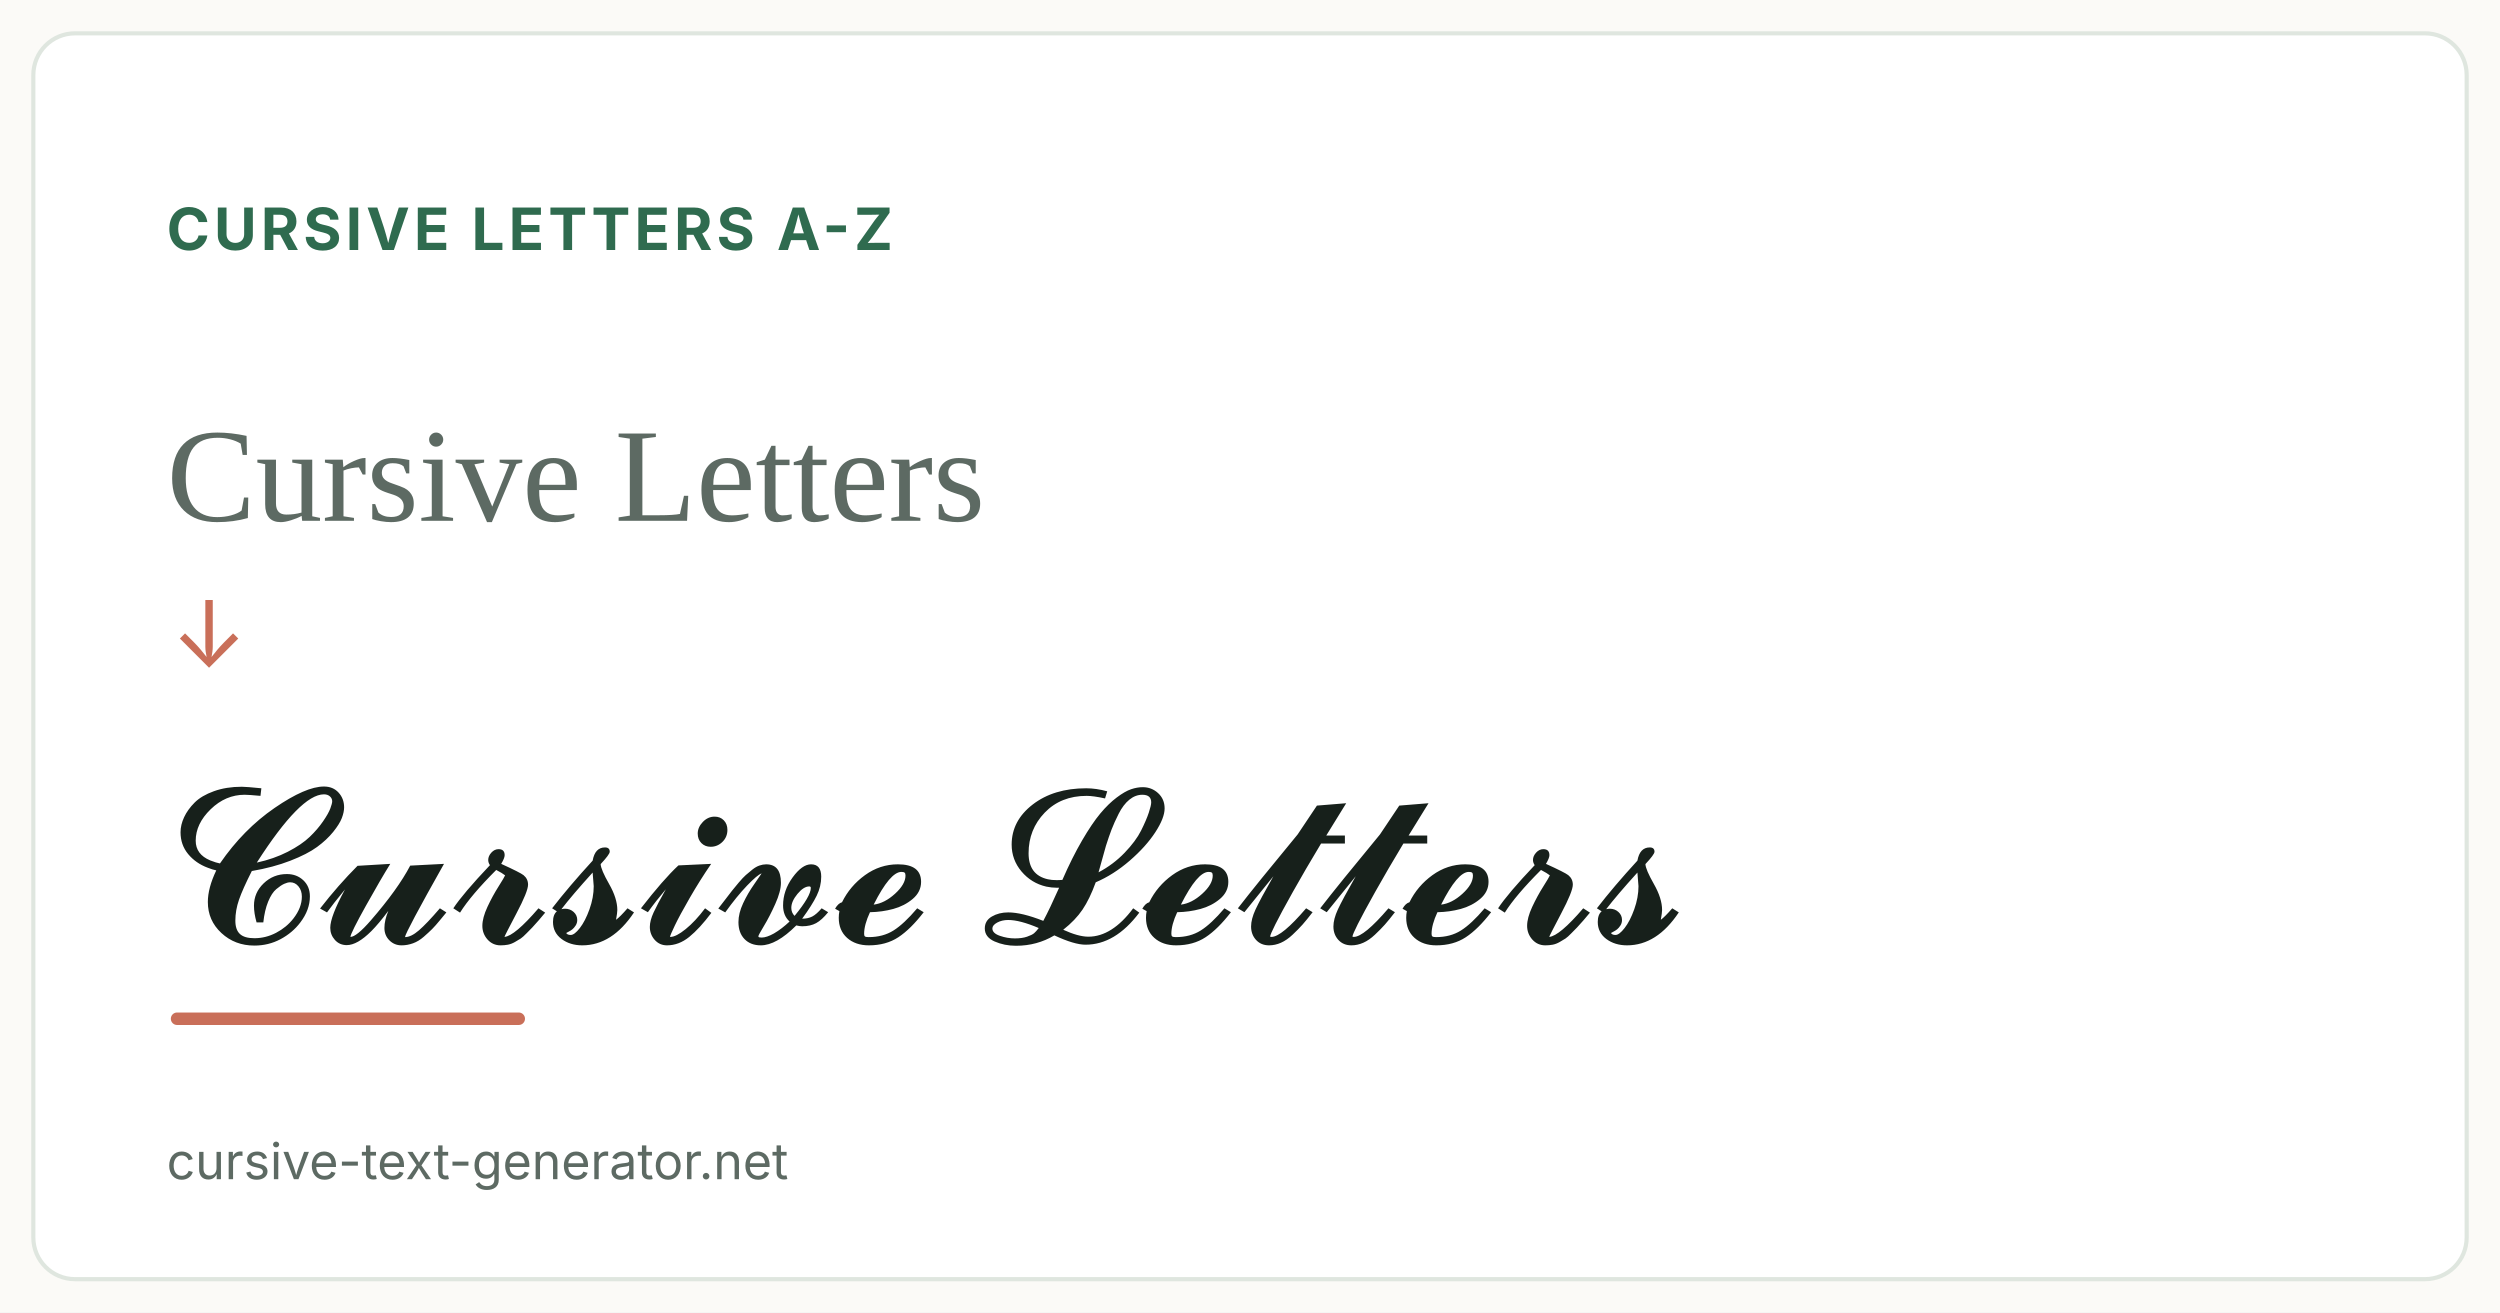
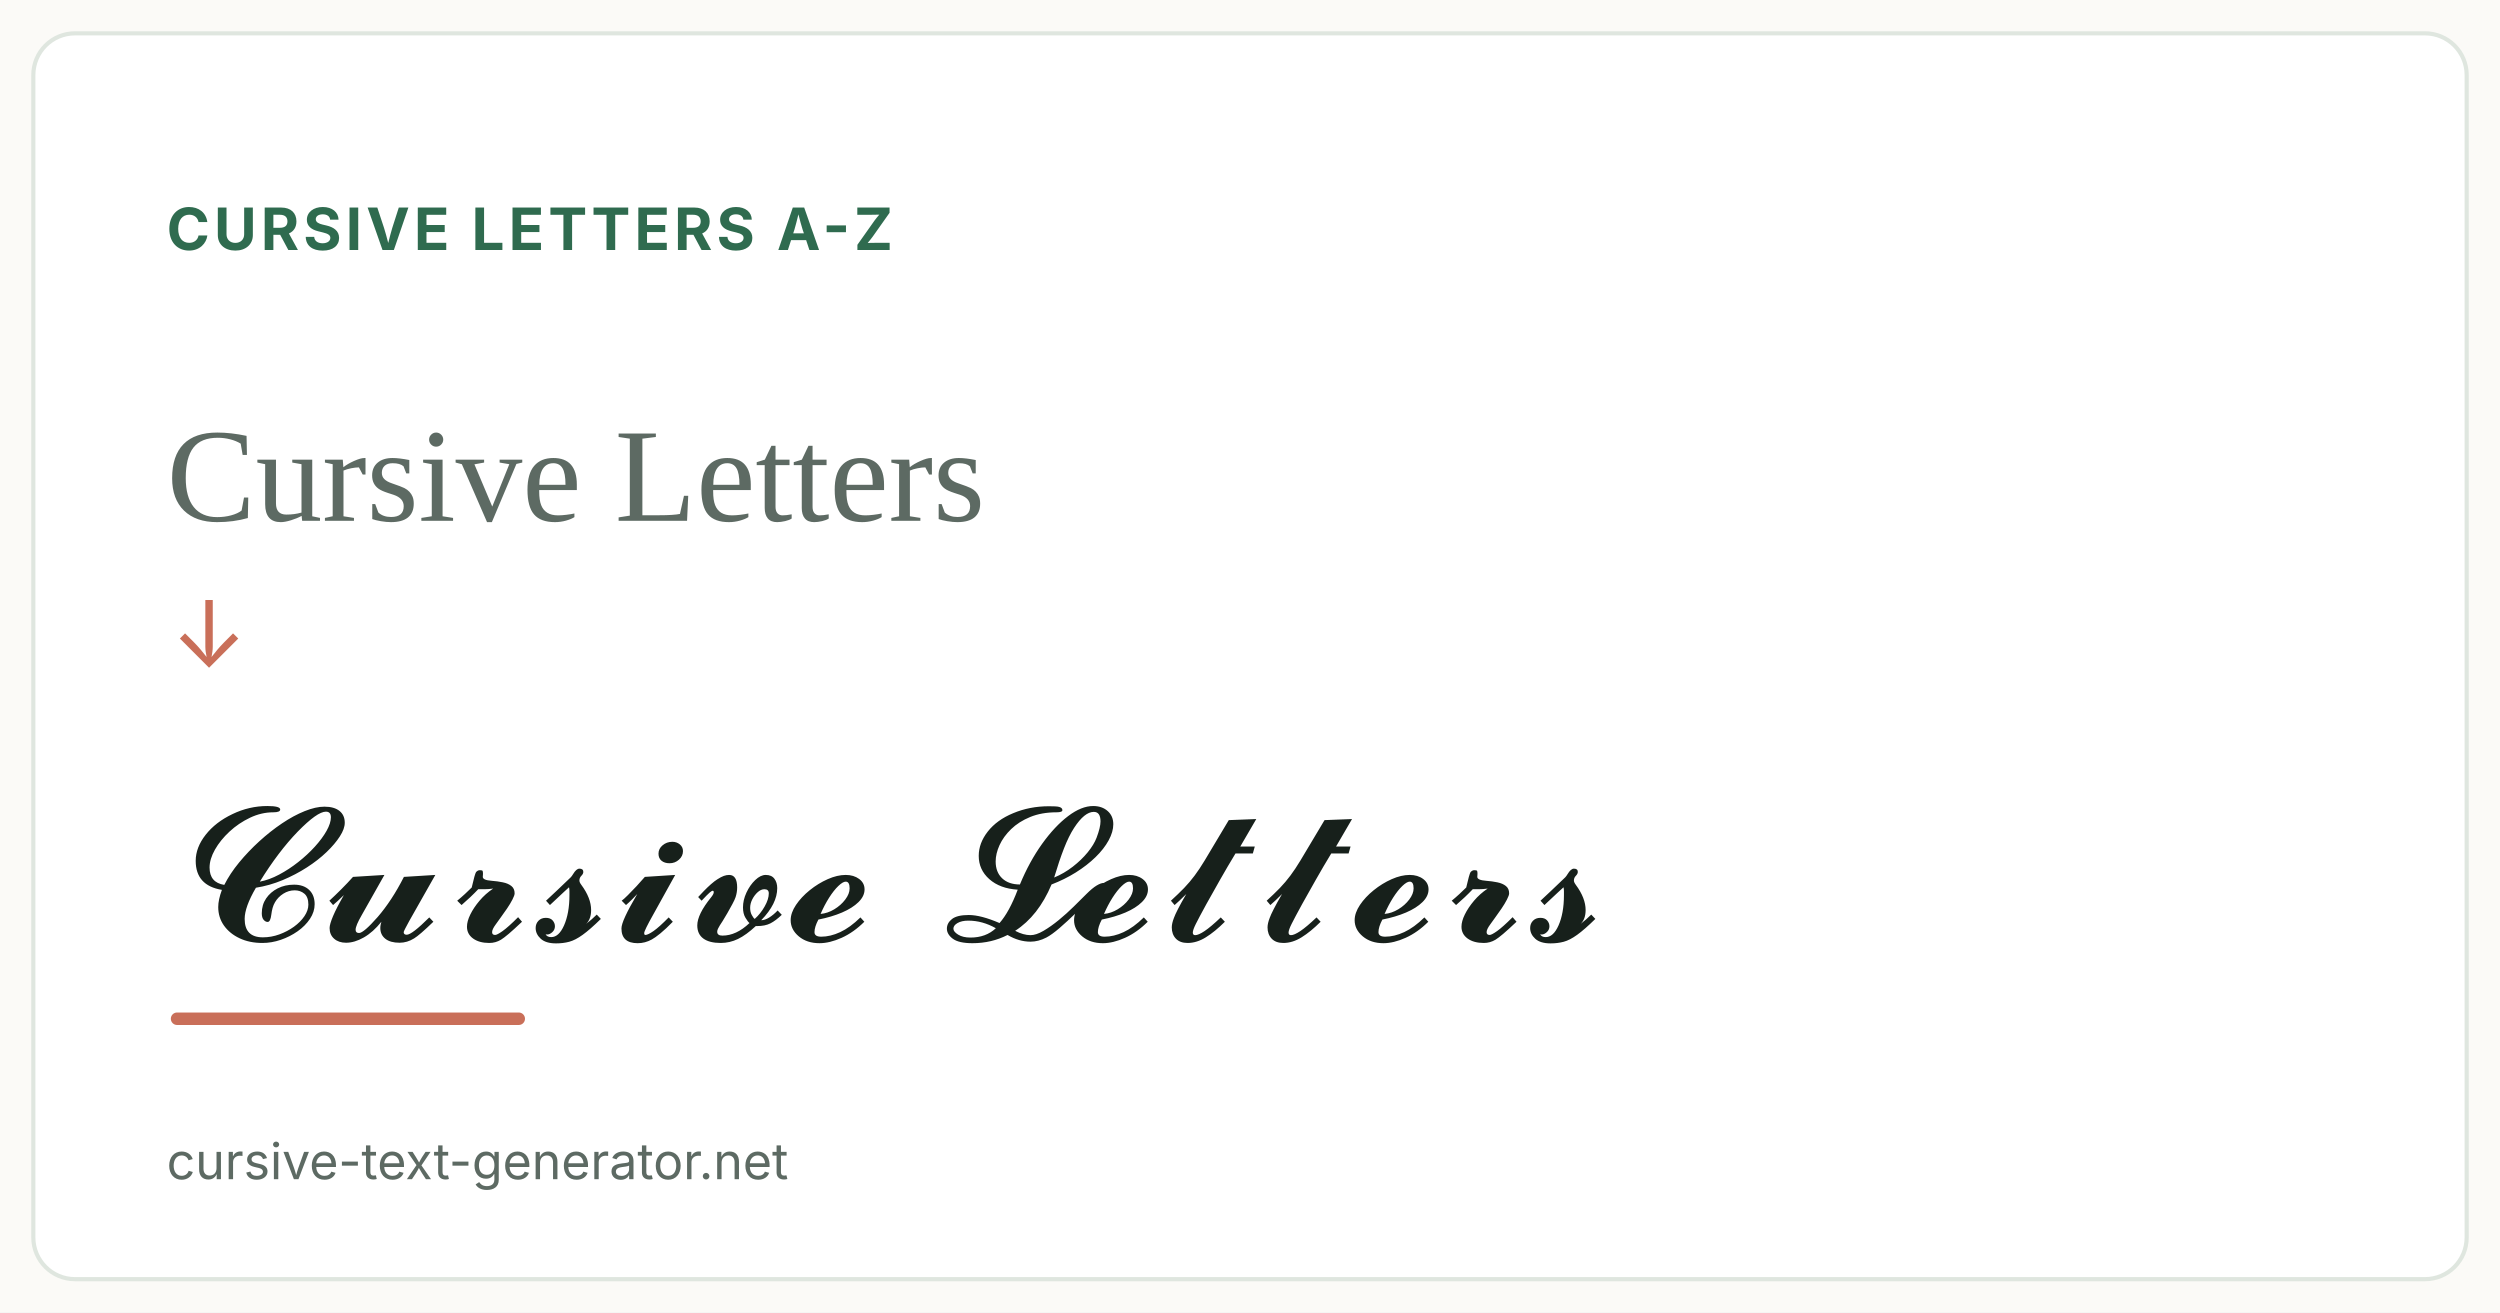
- <svg xmlns="http://www.w3.org/2000/svg" viewBox="0 0 1200 630" role="img" aria-label="The words &quot;Cursive Letters&quot; shown in cursive script — preview from the Cursive Letters A-Z">
+ <svg xmlns="http://www.w3.org/2000/svg" viewBox="0 0 1200 630" role="img" aria-label="The words &quot;Cursive Letters&quot; in plain type above, and the same words converted to bold cursive script below">
  <rect width="1200" height="630" fill="#fbfaf7" />
  <rect x="16" y="16" width="1168" height="598" rx="20" fill="#ffffff" stroke="#dfe6df" stroke-width="2" />
  <text x="80" y="120" font-family="Inter, 'Segoe UI', system-ui, sans-serif" font-size="28" font-weight="700" letter-spacing="2" fill="#2f6b4f">CURSIVE LETTERS A-Z</text>
  <text x="80" y="250" font-family="Georgia, 'Times New Roman', serif" font-size="64" fill="#5d6a63">Cursive Letters</text>
  <text x="82" y="320" font-family="Inter, 'Segoe UI', system-ui, sans-serif" font-size="44" fill="#c96f59">↓</text>
-   <text x="80" y="452" font-family="Georgia, 'Times New Roman', serif" font-size="104" fill="#17201b" textLength="1040" lengthAdjust="spacingAndGlyphs">𝓒𝓾𝓻𝓼𝓲𝓿𝓮 𝓛𝓮𝓽𝓽𝓮𝓻𝓼</text>
+   <text x="80" y="452" font-family="Apple Symbols, 'Segoe UI Symbol', 'Cambria Math', 'STIX Two Math', 'Noto Sans Math', 'Noto Sans Symbols 2', Georgia, serif" font-size="104" fill="#17201b" textLength="1040" lengthAdjust="spacingAndGlyphs">𝓒𝓾𝓻𝓼𝓲𝓿𝓮 𝓛𝓮𝓽𝓽𝓮𝓻𝓼</text>
  <rect x="82" y="486" width="170" height="6" rx="3" fill="#c96f59" />
  <text x="80" y="566" font-family="Inter, 'Segoe UI', system-ui, sans-serif" font-size="24" fill="#5d6a63">cursive-text-generator.net</text>
</svg>
